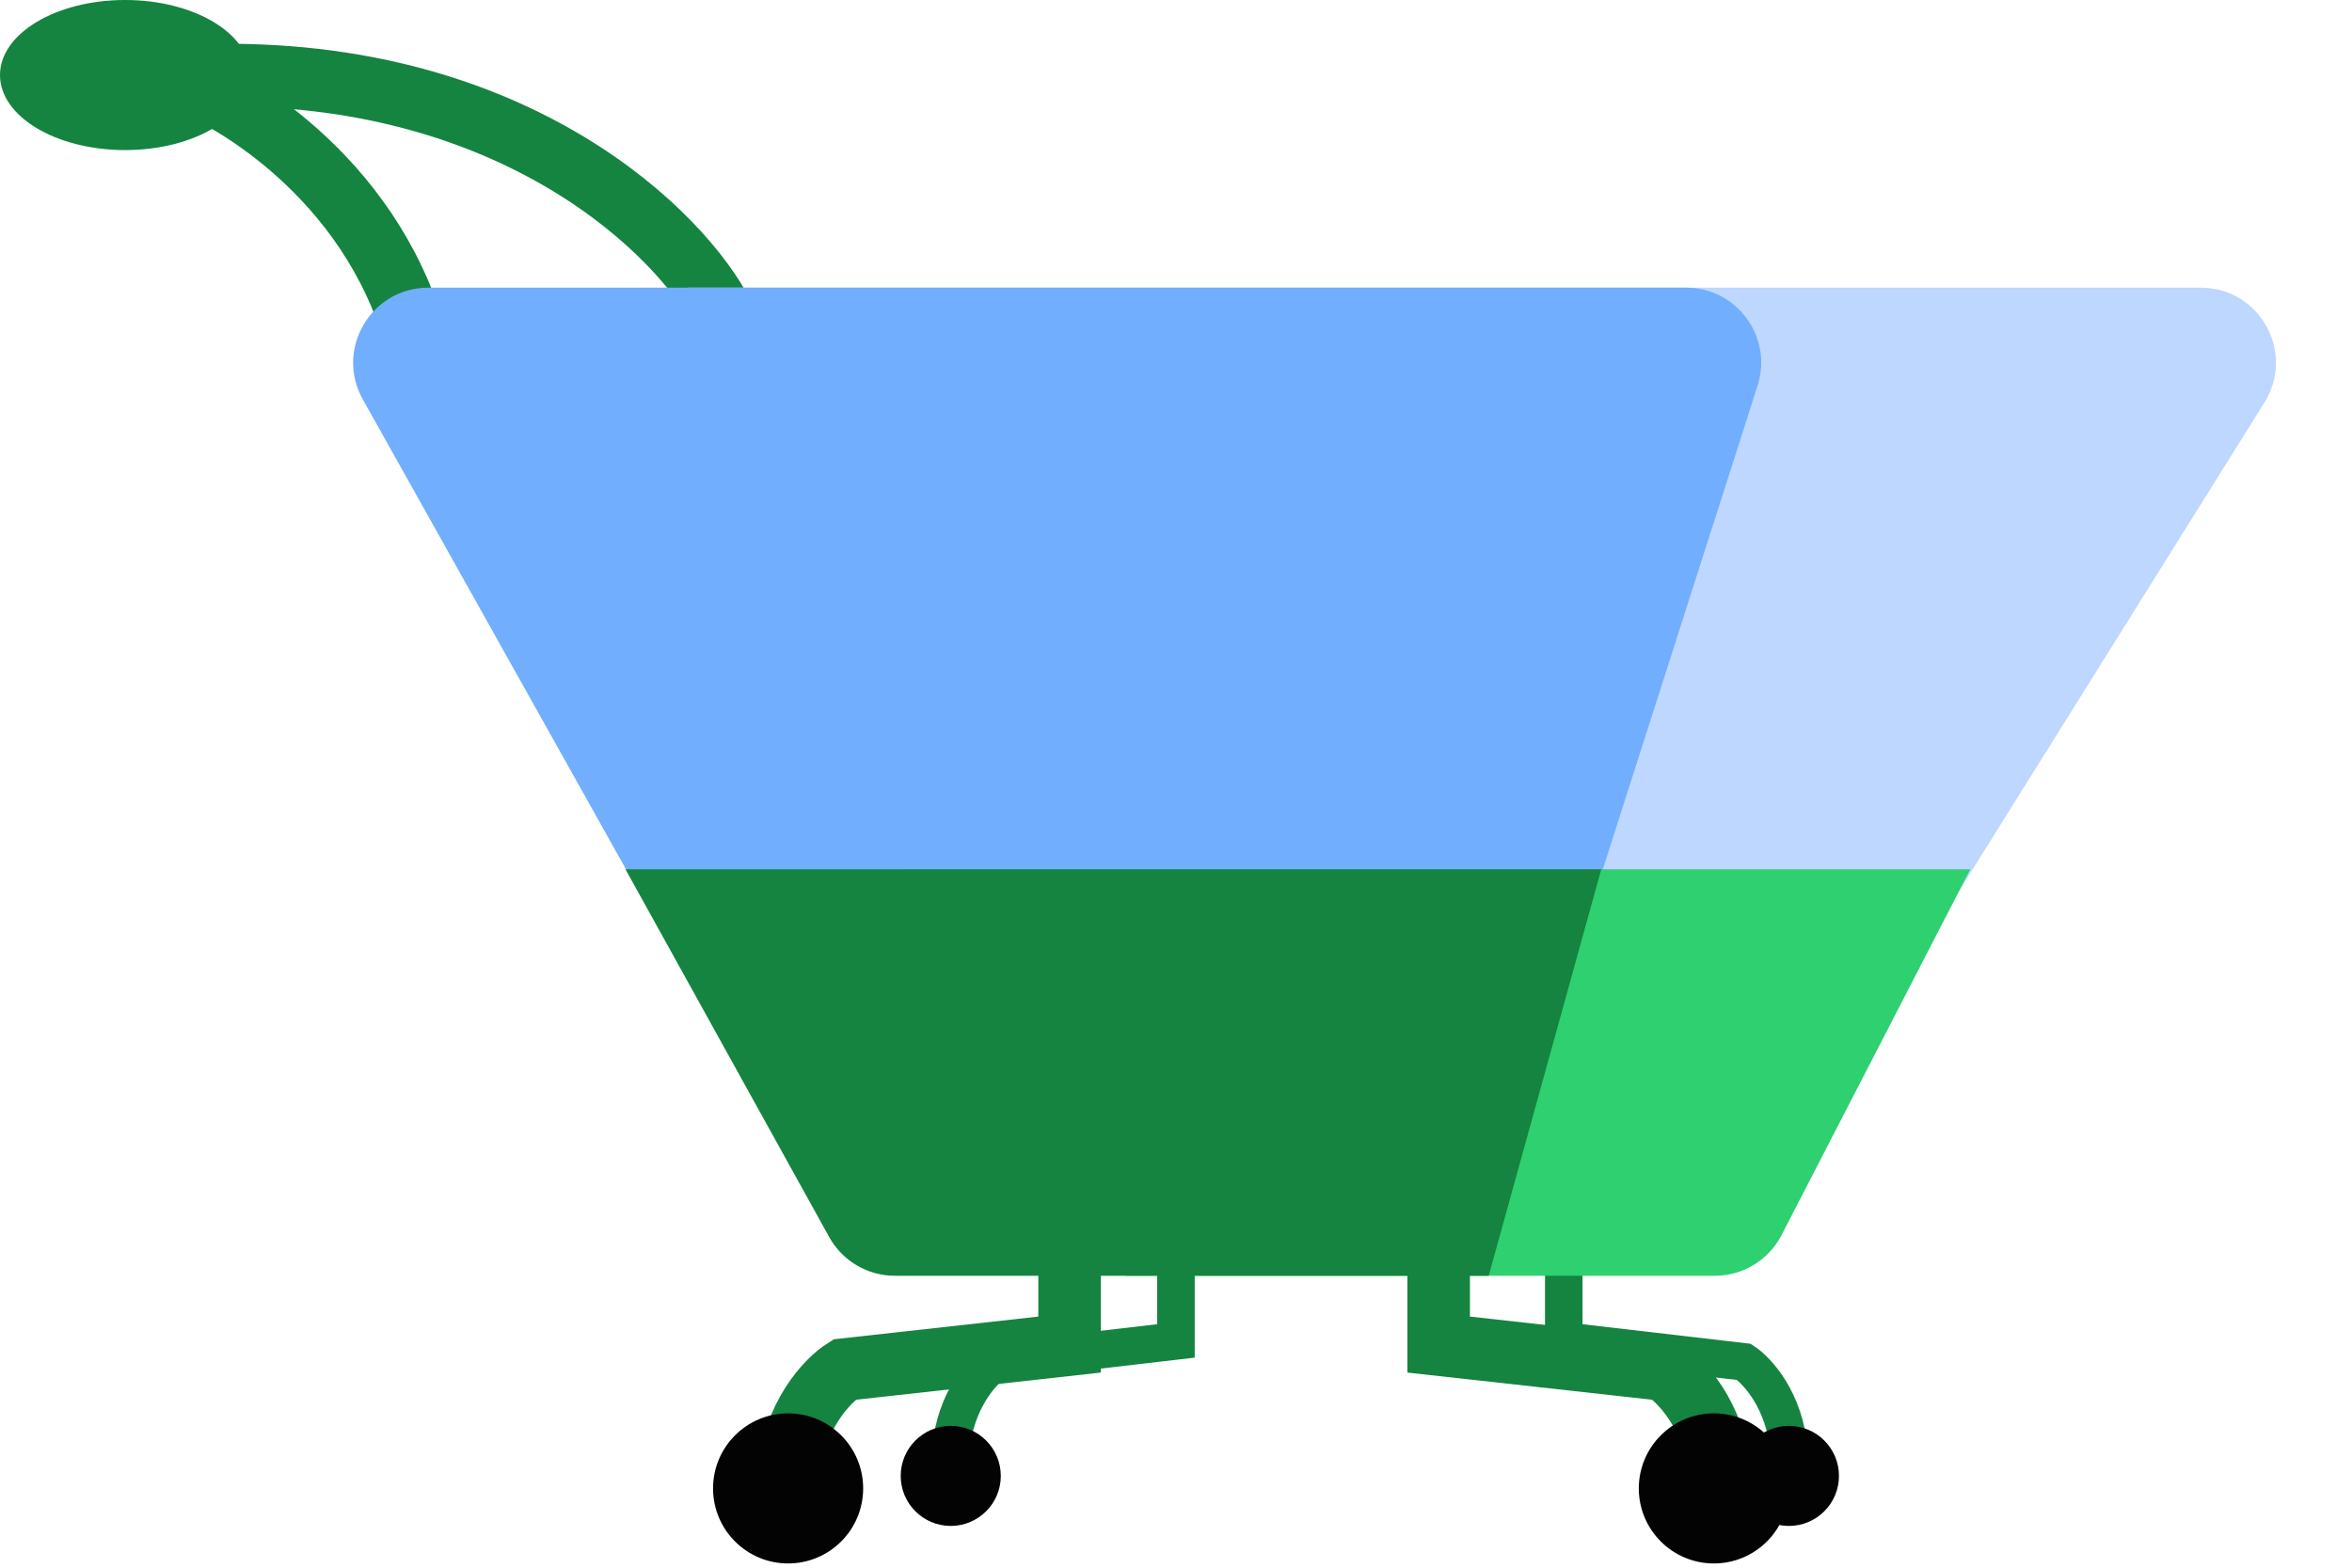
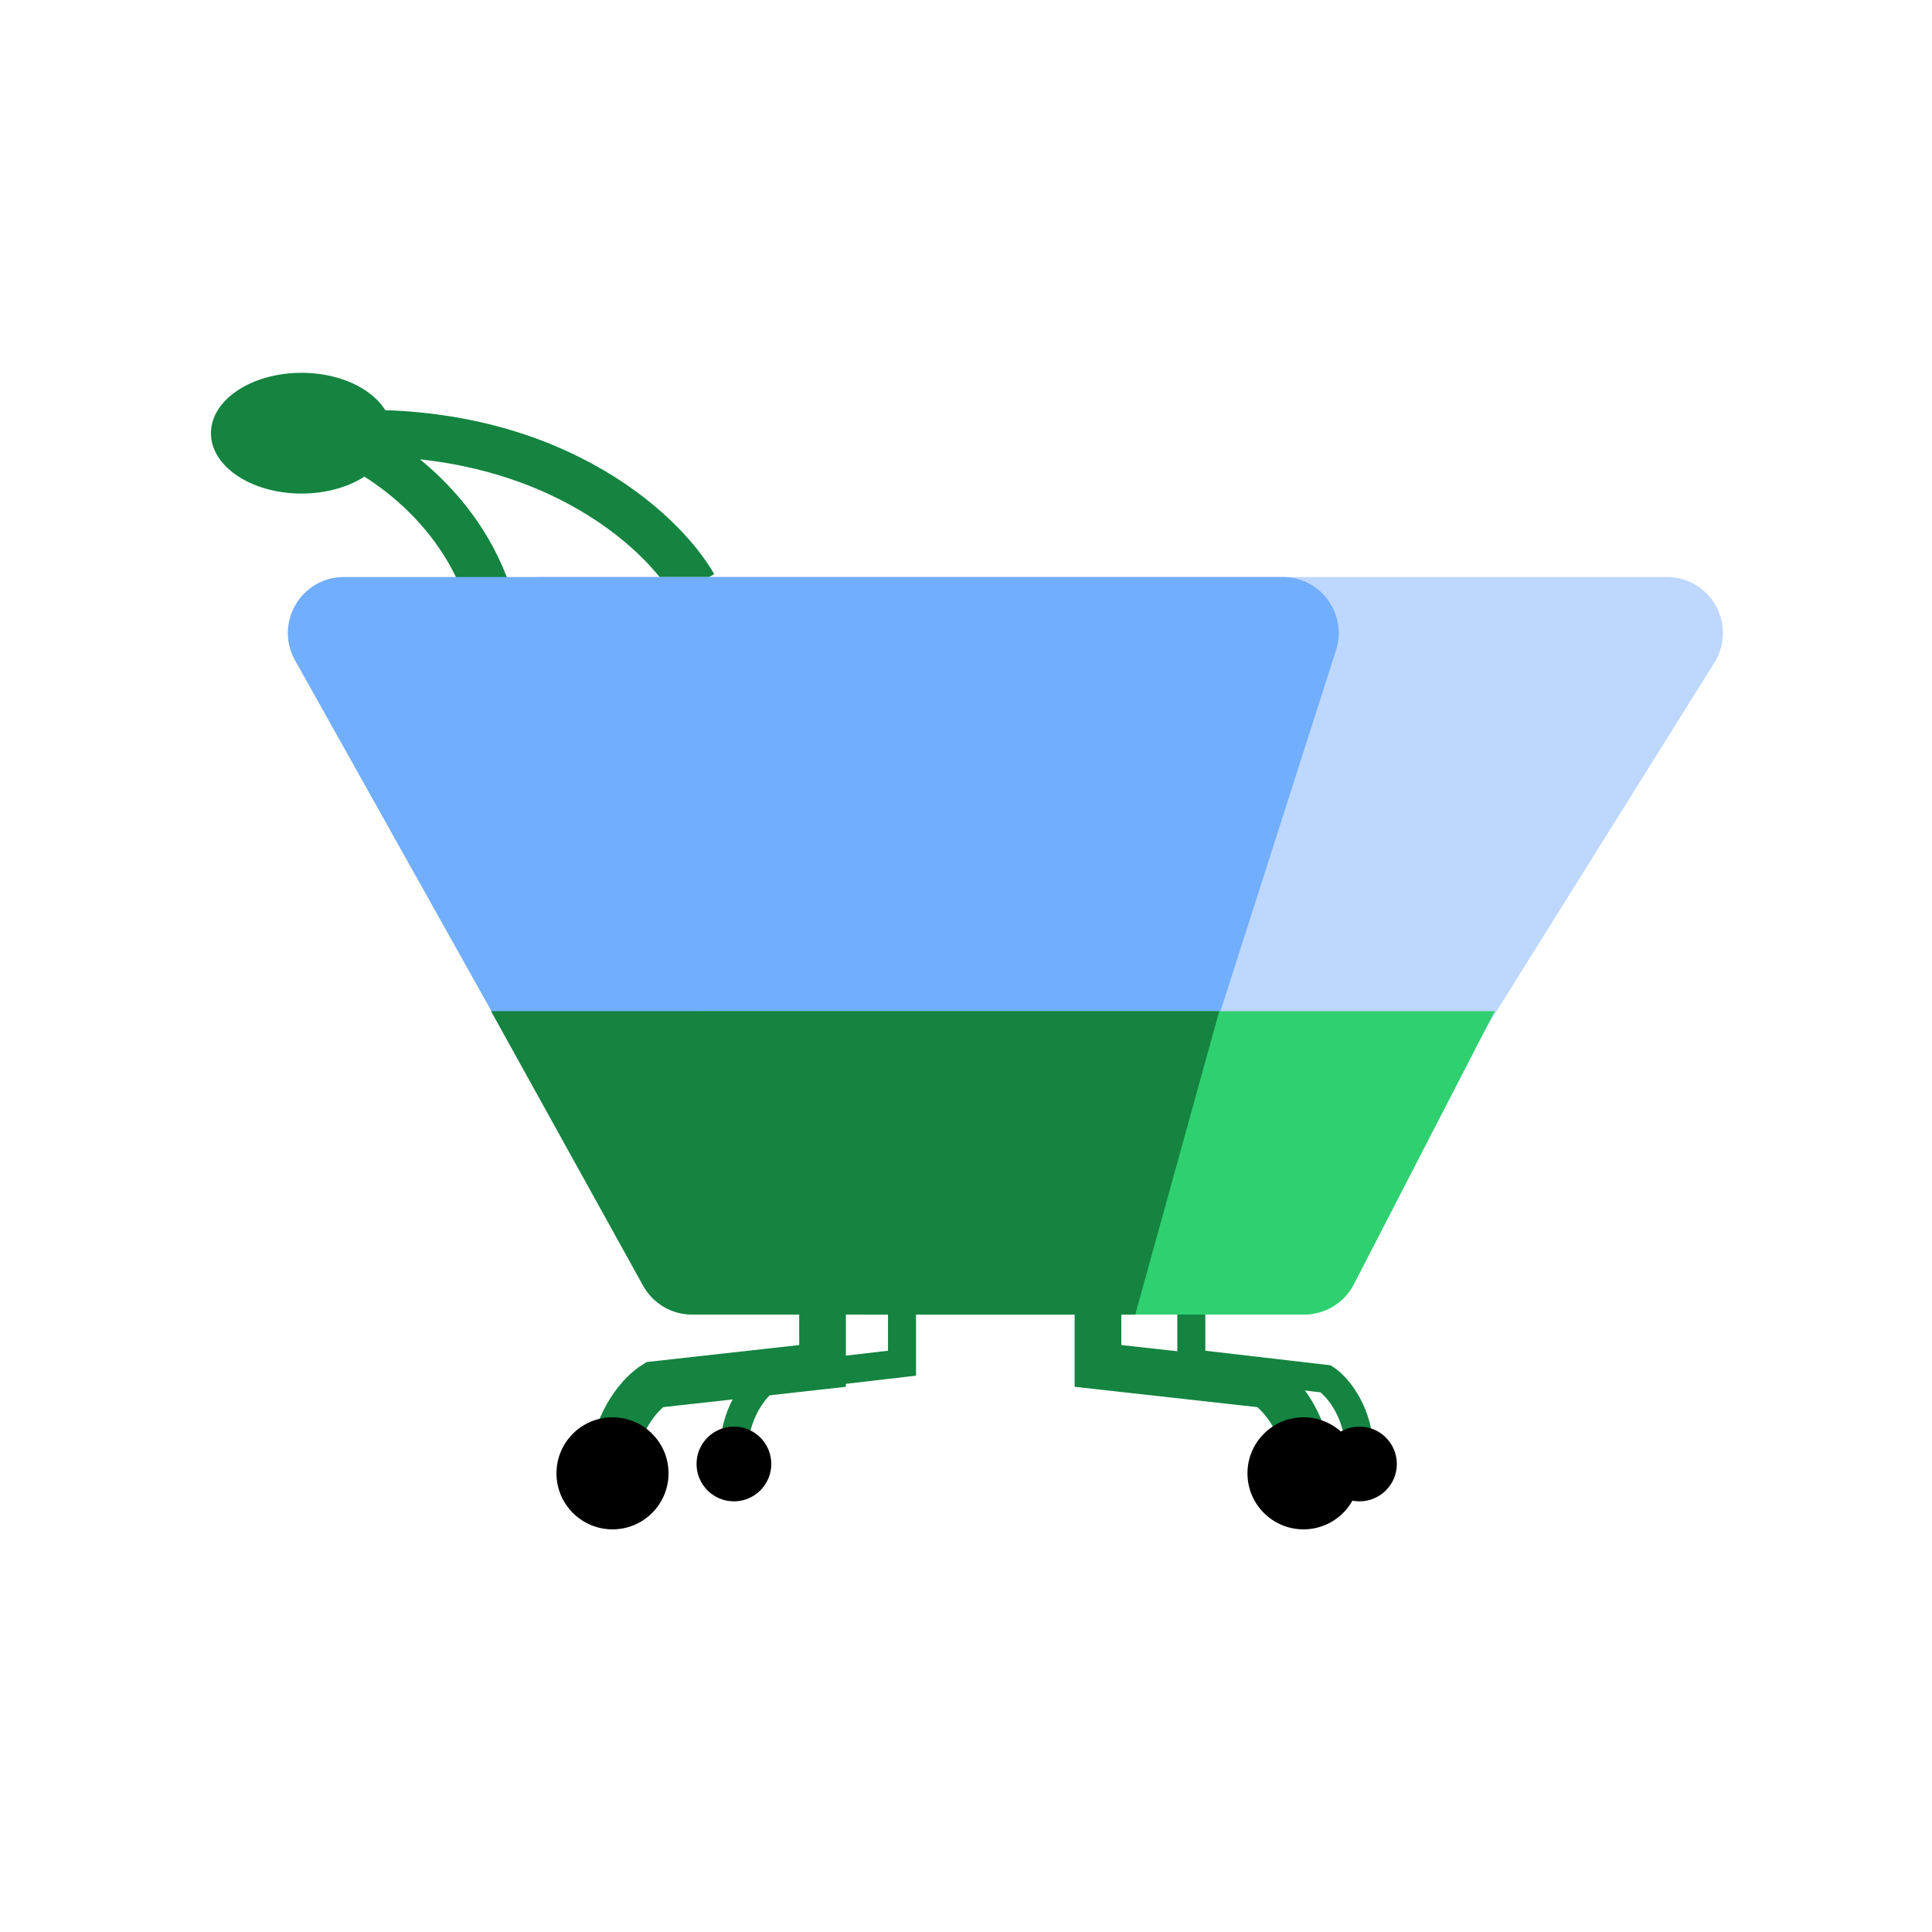
- <svg xmlns="http://www.w3.org/2000/svg" width="126" height="84" viewBox="0 0 126 84" fill="none">
-   <path d="M38.534 16.508C35.965 11.929 26.538 3.038 9.381 4.11C12.844 5.339 20.305 10.008 22.45 18.854" stroke="#148440" stroke-width="3.351" />
-   <path d="M104.213 48.923L121.31 21.566C122.983 18.888 121.058 15.414 117.9 15.414L36.859 15.414L55.289 48.923H104.213Z" fill="#BDD7FF" />
-   <path d="M85.113 48.924L94.157 20.661C94.987 18.066 93.052 15.414 90.327 15.414H22.945C19.872 15.414 17.935 18.72 19.436 21.4L34.849 48.924H85.113Z" fill="#71AEFE" />
-   <path d="M83.773 65.678V71.85L93.423 72.972C94.138 73.44 95.621 75.048 95.836 77.741" stroke="#148440" stroke-width="2.011" />
-   <path d="M105.553 46.578L48.252 46.578L60.315 68.359H91.865C93.37 68.359 94.749 67.519 95.439 66.181L105.553 46.578Z" fill="#2FD06F" />
-   <path d="M85.782 46.578H33.508L44.423 66.286C45.132 67.565 46.478 68.359 47.941 68.359H79.751L85.782 46.578Z" fill="#148440" />
-   <path d="M57.3 64.673V72.045L45.236 73.385C44.343 73.944 42.489 75.865 42.221 79.082" stroke="#148440" stroke-width="3.351" />
-   <path d="M62.997 65.678V71.85L53.346 72.972C52.631 73.44 51.148 75.048 50.934 77.741" stroke="#148440" stroke-width="2.011" />
-   <path d="M77.071 64.673V72.045L89.135 73.385C90.028 73.944 91.882 75.865 92.15 79.082" stroke="#148440" stroke-width="3.351" />
-   <circle cx="42.22" cy="79.752" r="4.021" fill="#030303" />
-   <circle cx="91.814" cy="79.752" r="4.021" fill="#030303" />
-   <circle cx="50.933" cy="79.082" r="2.681" fill="#030303" />
-   <circle cx="95.835" cy="79.082" r="2.681" fill="#030303" />
-   <ellipse cx="6.702" cy="4.021" rx="6.702" ry="4.021" fill="#148440" />
+ <svg xmlns="http://www.w3.org/2000/svg" width="32" height="32" viewBox="0 0 32 32" fill="none">
+   <path d="M11.494 9.701C10.965 8.775 9.025 6.976 5.494 7.193C6.207 7.442 7.742 8.386 8.184 10.175" stroke="#148440" stroke-width="0.773" />
+   <path d="M24.45 17.289L28.395 10.976C28.781 10.358 28.337 9.557 27.608 9.557L8.908 9.557L13.161 17.289H24.45Z" fill="#BDD7FF" />
+   <path d="M20.042 17.289L22.129 10.768C22.32 10.169 21.874 9.557 21.245 9.557H5.696C4.987 9.557 4.54 10.32 4.887 10.938L8.443 17.289H20.042Z" fill="#71AEFE" />
+   <path d="M19.732 21.155V22.579L21.959 22.838C22.124 22.946 22.466 23.317 22.516 23.939" stroke="#148440" stroke-width="0.464" />
+   <path d="M24.759 16.748H11.537L14.321 21.774H21.601C21.948 21.774 22.266 21.58 22.425 21.271L24.759 16.748Z" fill="#2FD06F" />
+   <path d="M20.195 16.748H8.133L10.652 21.296C10.815 21.591 11.126 21.774 11.463 21.774H18.803L20.195 16.748Z" fill="#148440" />
+   <path d="M13.624 20.923V22.624L10.84 22.934C10.634 23.062 10.206 23.506 10.145 24.248" stroke="#148440" stroke-width="0.773" />
+   <path d="M14.94 21.155V22.579L12.713 22.838C12.548 22.946 12.206 23.317 12.156 23.939" stroke="#148440" stroke-width="0.464" />
+   <path d="M18.186 20.923V22.624L20.97 22.934C21.176 23.062 21.604 23.506 21.666 24.248" stroke="#148440" stroke-width="0.773" />
+   <circle cx="10.145" cy="24.403" r="0.928" fill="black" />
+   <circle cx="21.59" cy="24.403" r="0.928" fill="black" />
+   <circle cx="12.156" cy="24.248" r="0.619" fill="black" />
+   <circle cx="22.517" cy="24.248" r="0.619" fill="black" />
+   <ellipse cx="4.994" cy="7.175" rx="1.5" ry="1" fill="#148440" />
</svg>
